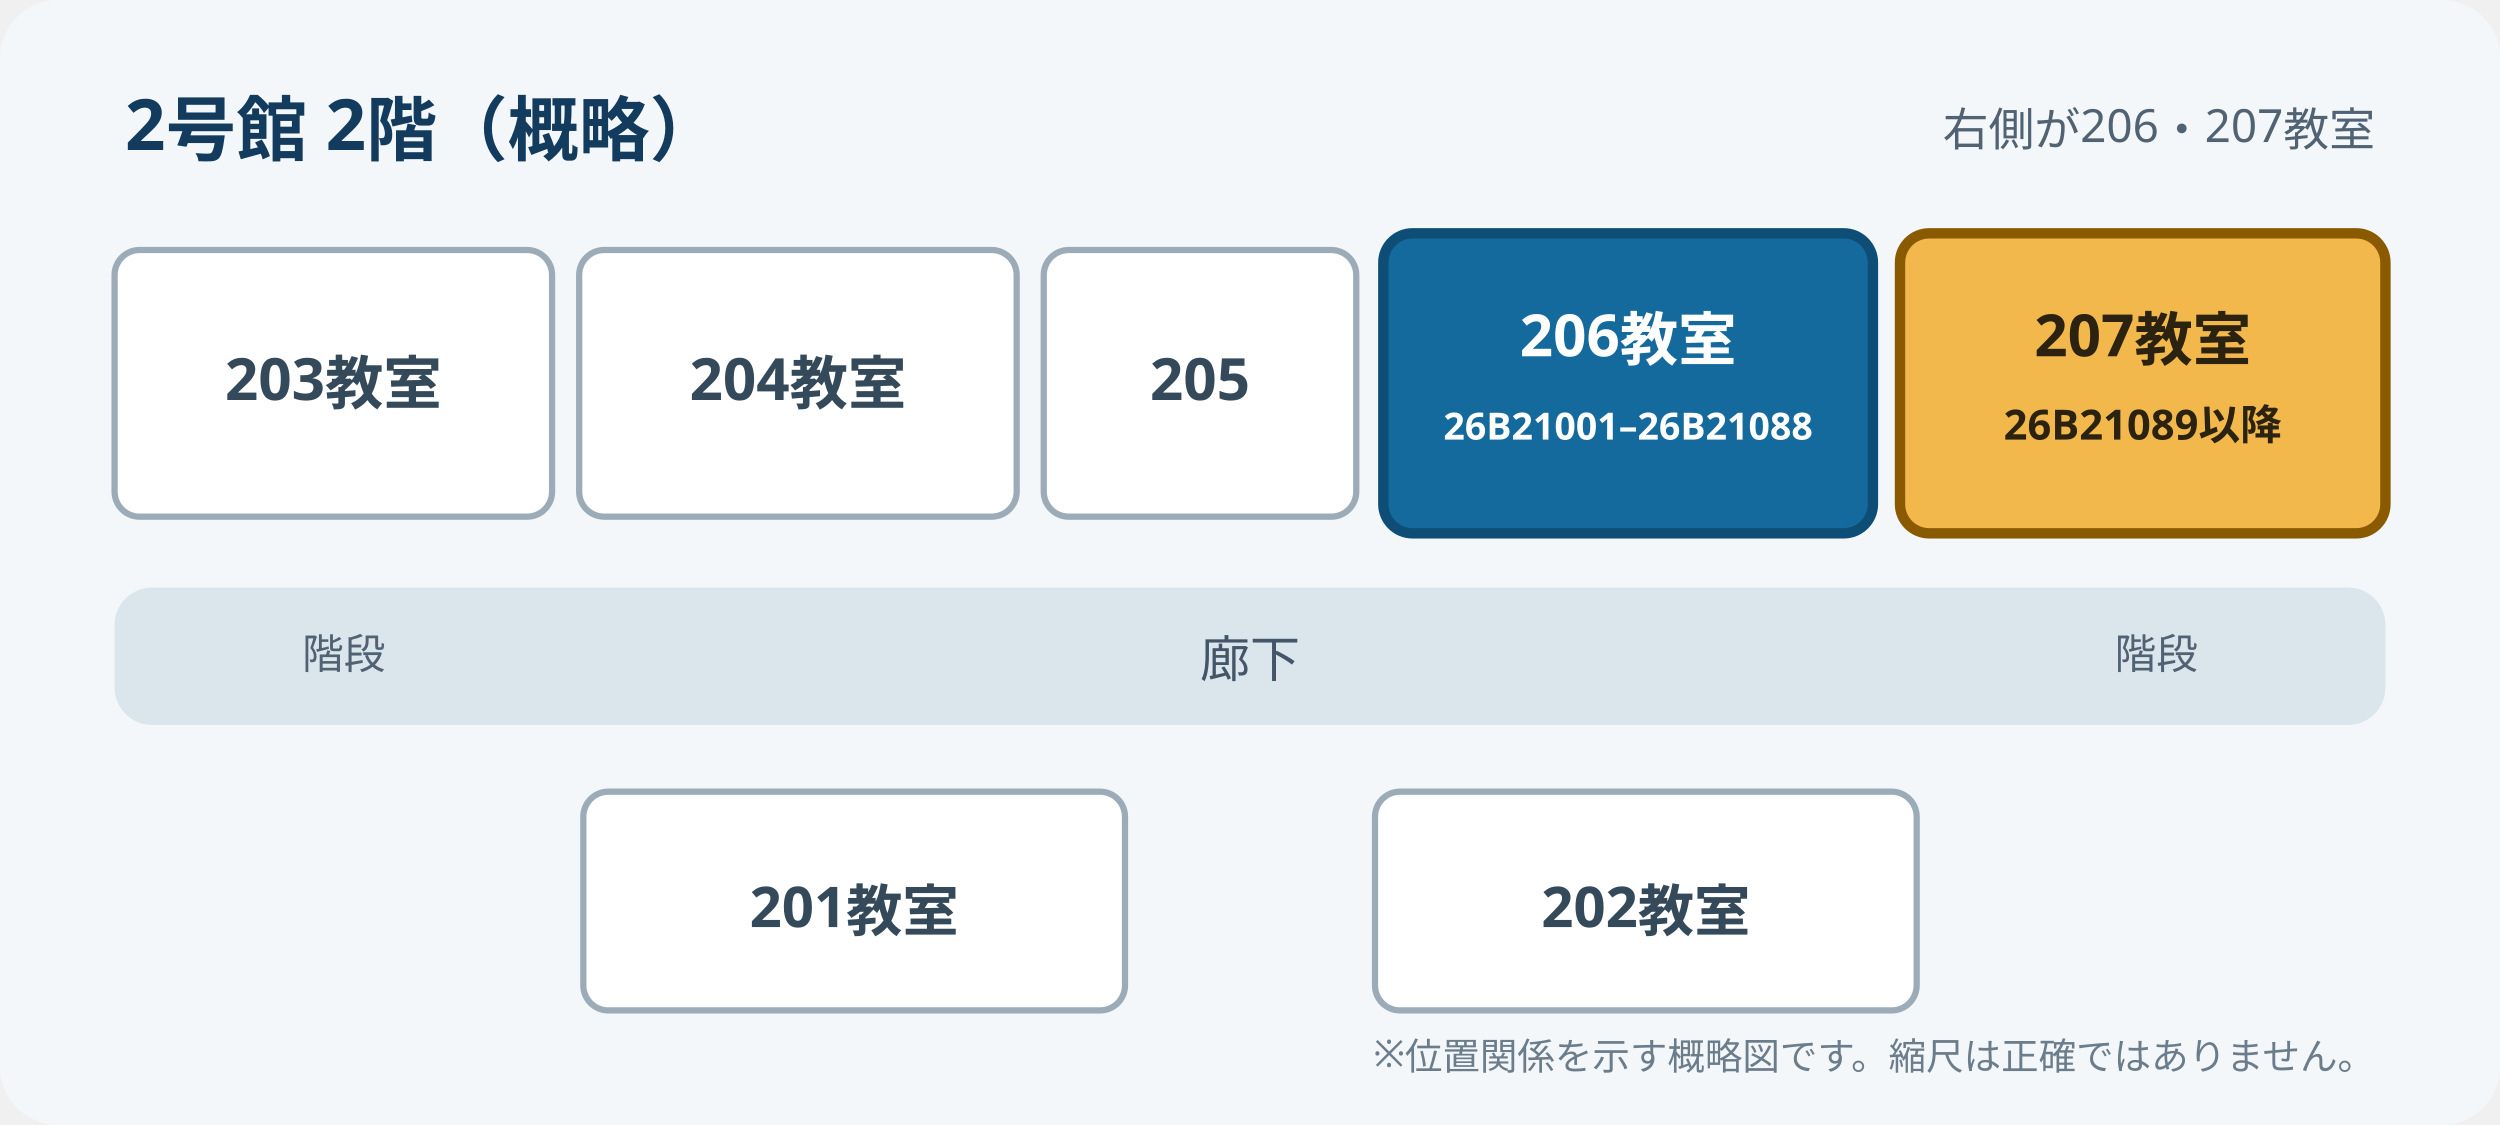
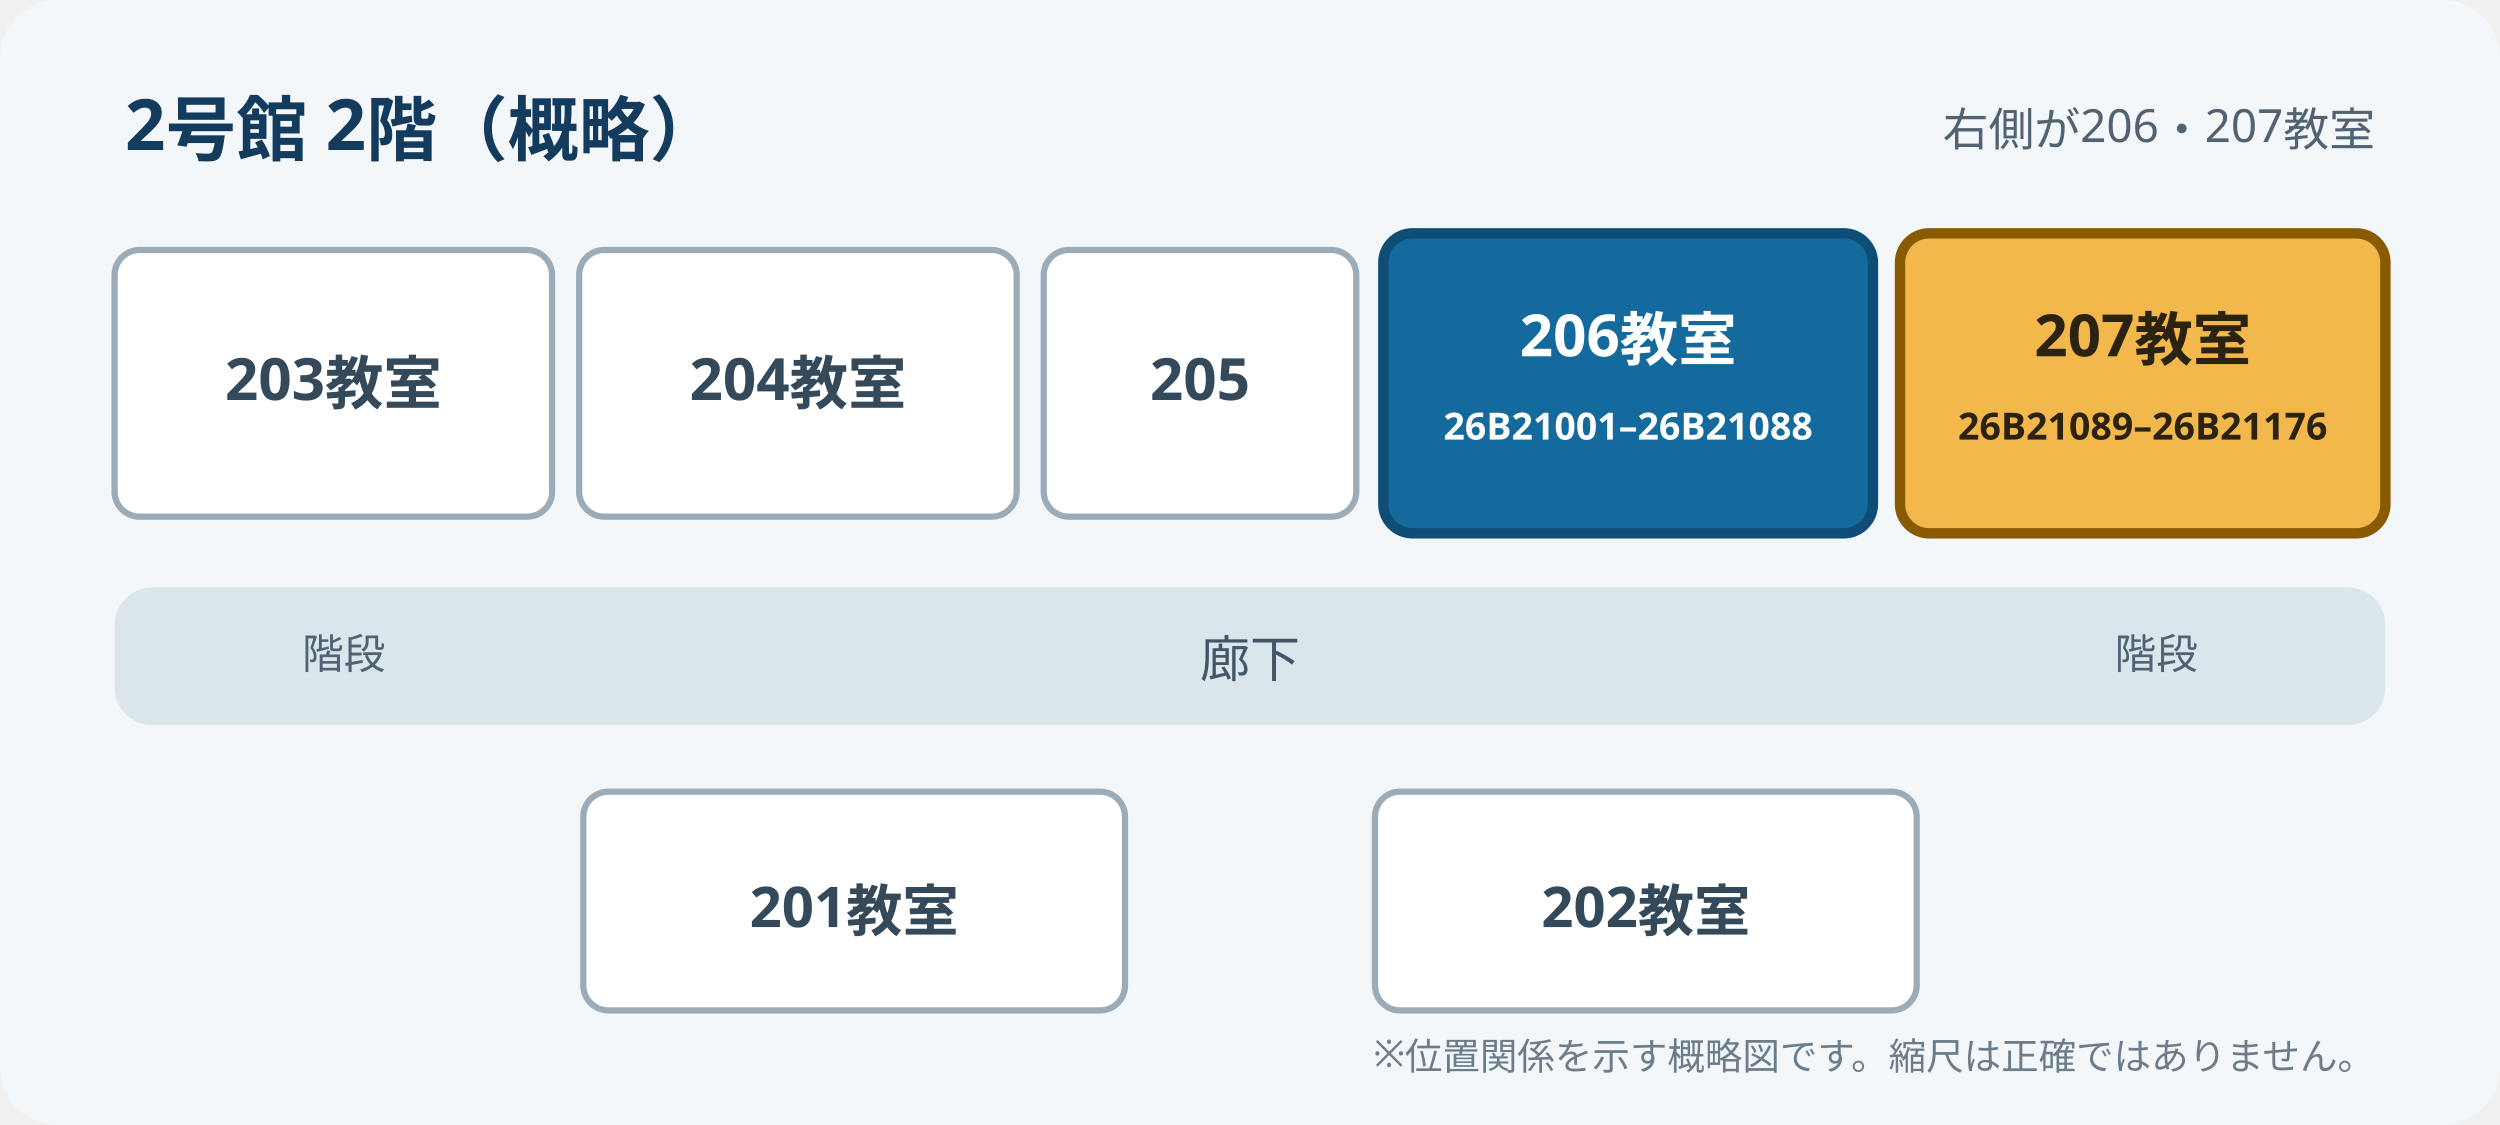
<svg xmlns="http://www.w3.org/2000/svg" viewBox="0 0 1200 540" role="img" aria-labelledby="title desc">
  <rect width="1200" height="540" rx="28" fill="#f4f7fa" />
  <text x="60" y="72" font-family="system-ui, sans-serif" font-size="34" font-weight="700" fill="#123b5d">2号館 2階（概略）</text>
  <text x="1140" y="70" text-anchor="end" font-family="system-ui, sans-serif" font-size="22" fill="#516273">右側が206・207教室</text>
  <g font-family="system-ui, sans-serif" font-size="28" font-weight="700" text-anchor="middle">
    <rect x="55" y="120" width="210" height="128" rx="12" fill="#ffffff" stroke="#9babb8" stroke-width="3" />
    <text x="160" y="192" fill="#34495a">203教室</text>
    <rect x="278" y="120" width="210" height="128" rx="12" fill="#ffffff" stroke="#9babb8" stroke-width="3" />
    <text x="383" y="192" fill="#34495a">204教室</text>
    <rect x="501" y="120" width="150" height="128" rx="12" fill="#ffffff" stroke="#9babb8" stroke-width="3" />
    <text x="576" y="192" fill="#34495a">205</text>
    <rect x="664" y="112" width="235" height="144" rx="14" fill="#146a9d" stroke="#0e4e76" stroke-width="5" />
    <text x="781.5" y="171" fill="#ffffff">206教室</text>
    <text x="781.5" y="211" fill="#ffffff" font-size="18">26B21001–26B21088</text>
    <rect x="912" y="112" width="233" height="144" rx="14" fill="#f2b84b" stroke="#8a5a00" stroke-width="5" />
    <text x="1028.5" y="171" fill="#2b220f">207教室</text>
-     <text x="1028.5" y="211" fill="#2b220f" font-size="20">26B21089以降</text>
+     <text x="1028.5" y="211" fill="#2b220f" font-size="18">26B21089–26B21176</text>
  </g>
  <rect x="55" y="282" width="1090" height="66" rx="18" fill="#dbe5ec" />
  <text x="600" y="325" text-anchor="middle" font-family="system-ui, sans-serif" font-size="24" fill="#435566">廊下</text>
  <g font-family="system-ui, sans-serif" font-size="27" font-weight="700" text-anchor="middle">
    <rect x="280" y="380" width="260" height="105" rx="12" fill="#ffffff" stroke="#9babb8" stroke-width="3" />
    <text x="410" y="445" fill="#34495a">201教室</text>
    <rect x="660" y="380" width="260" height="105" rx="12" fill="#ffffff" stroke="#9babb8" stroke-width="3" />
    <text x="790" y="445" fill="#34495a">202教室</text>
  </g>
  <g font-family="system-ui, sans-serif" font-size="20" fill="#516273" text-anchor="middle">
    <text x="165" y="321">階段</text>
    <text x="1035" y="321">階段</text>
  </g>
  <text x="1140" y="512" text-anchor="end" font-family="system-ui, sans-serif" font-size="18" fill="#6b7d8b">※位置関係を示す概略図です。縮尺は正確ではありません。</text>
</svg>
